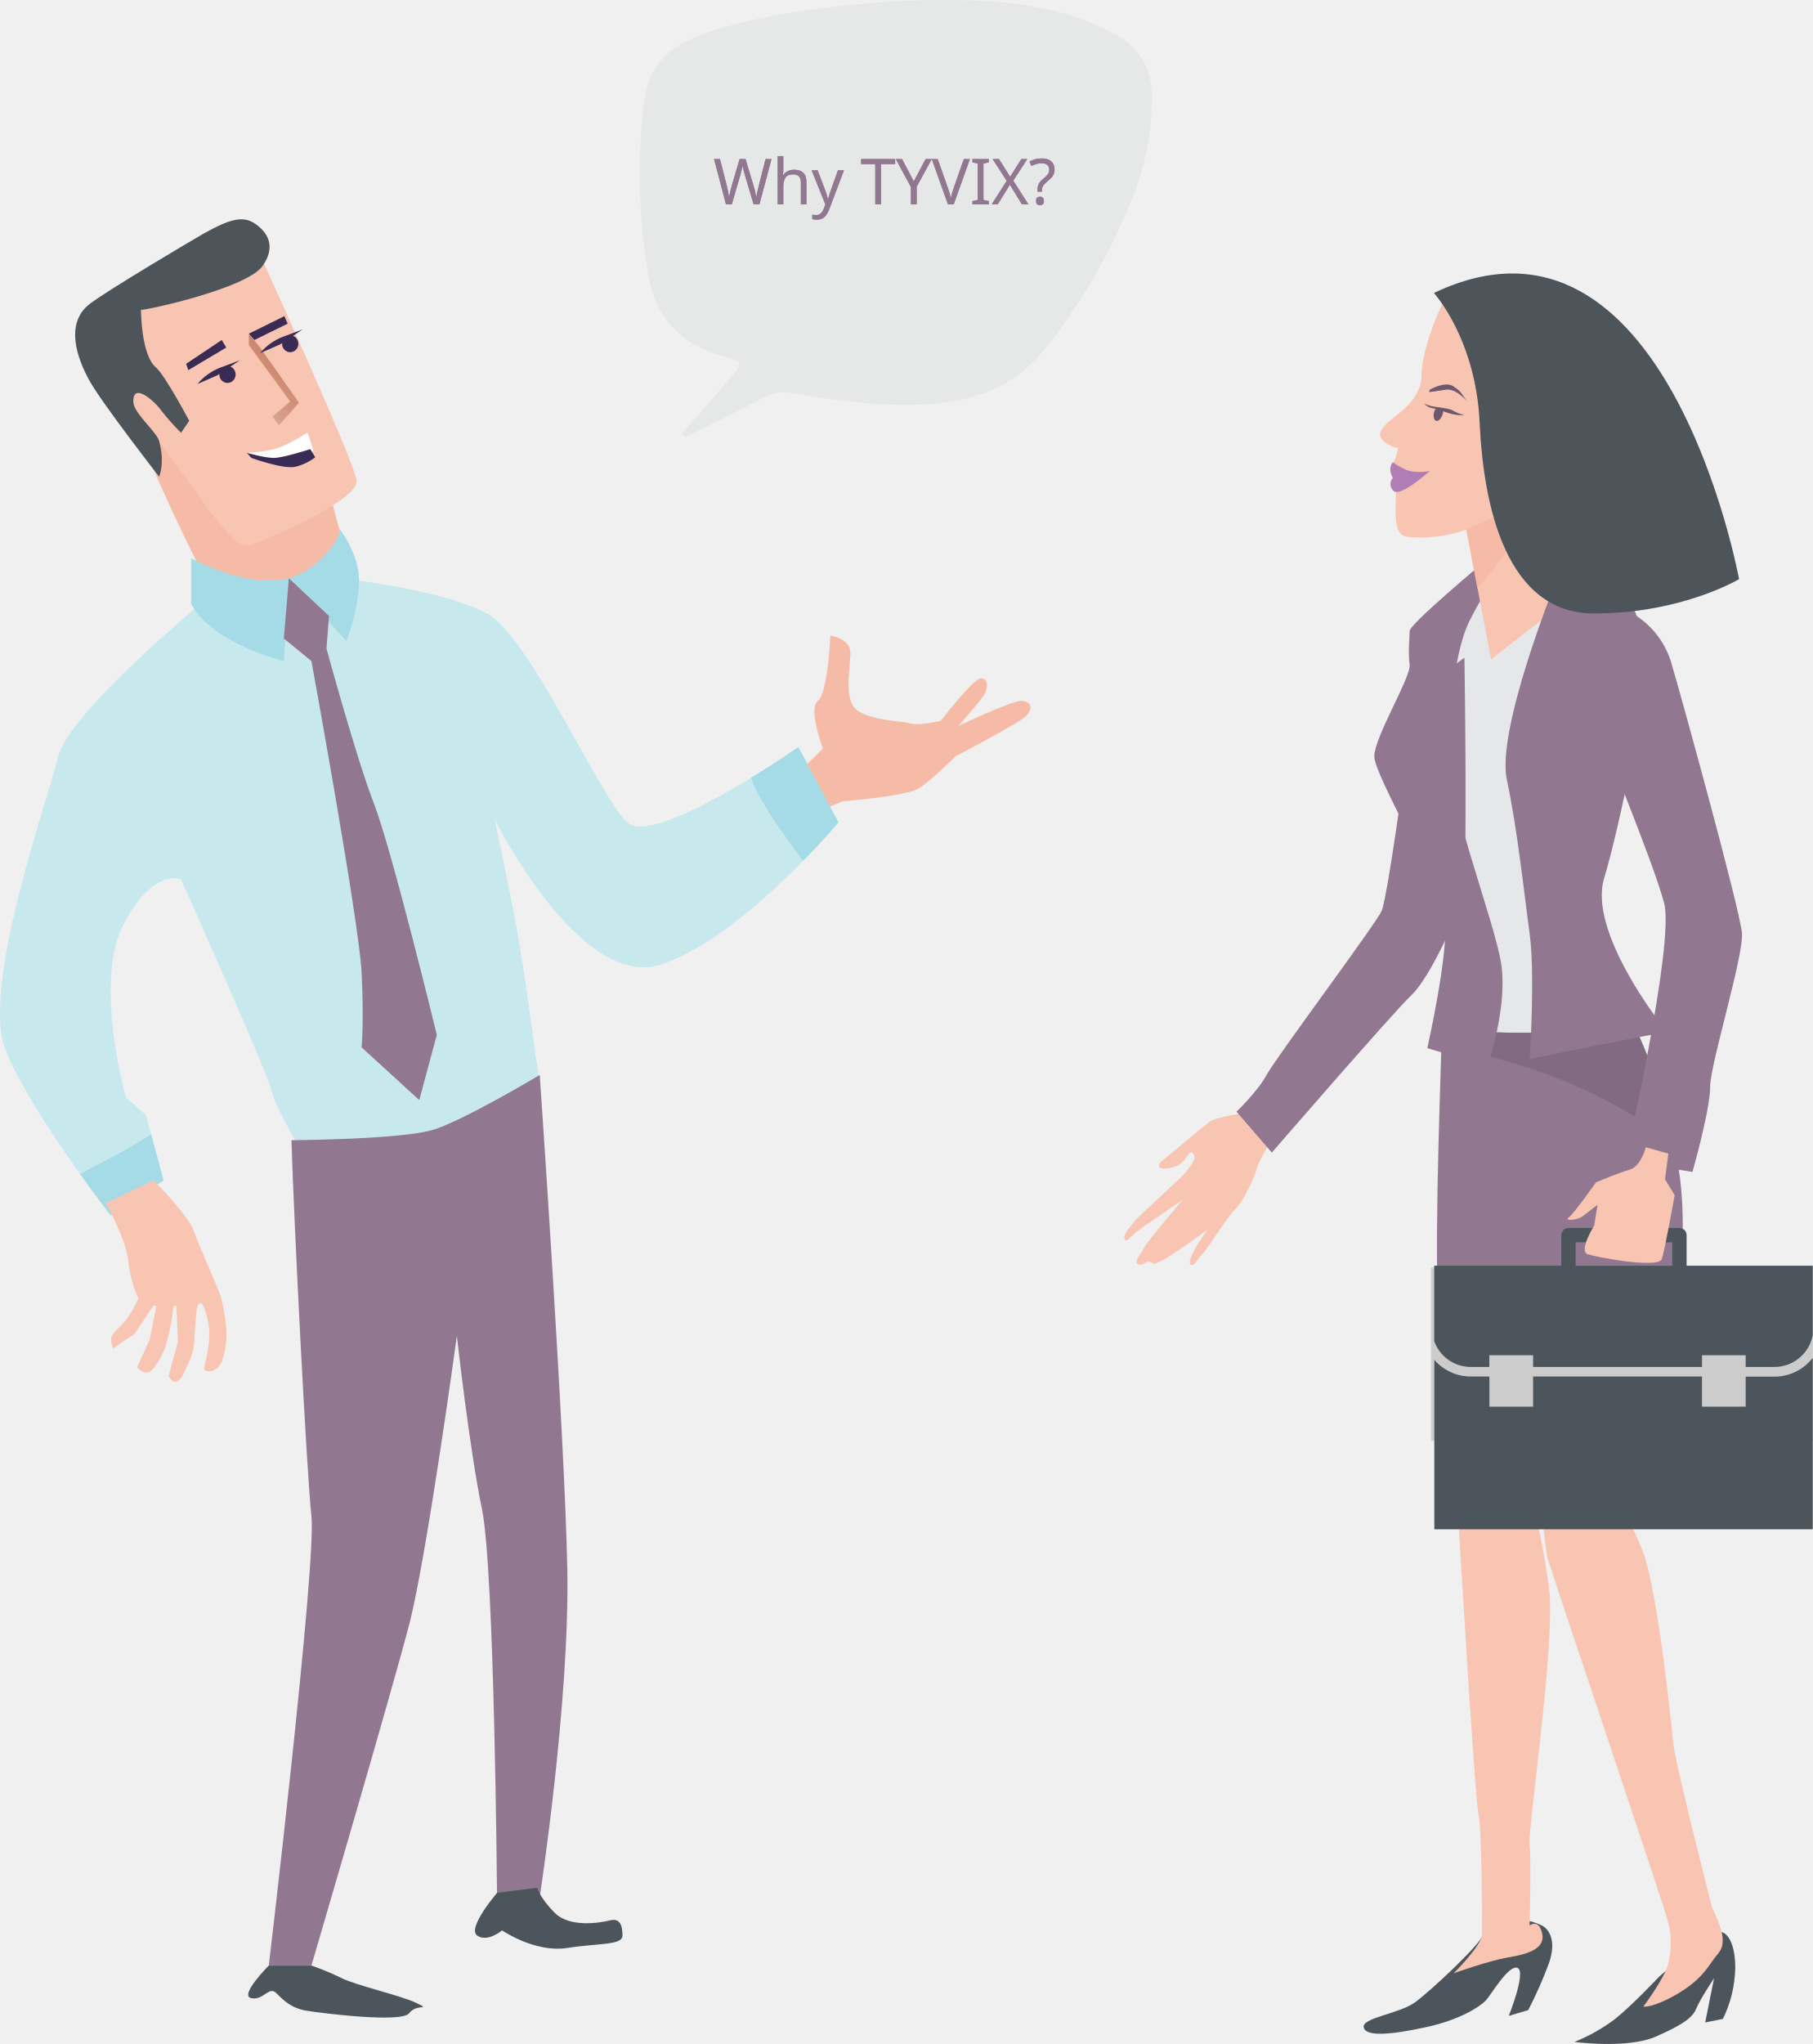
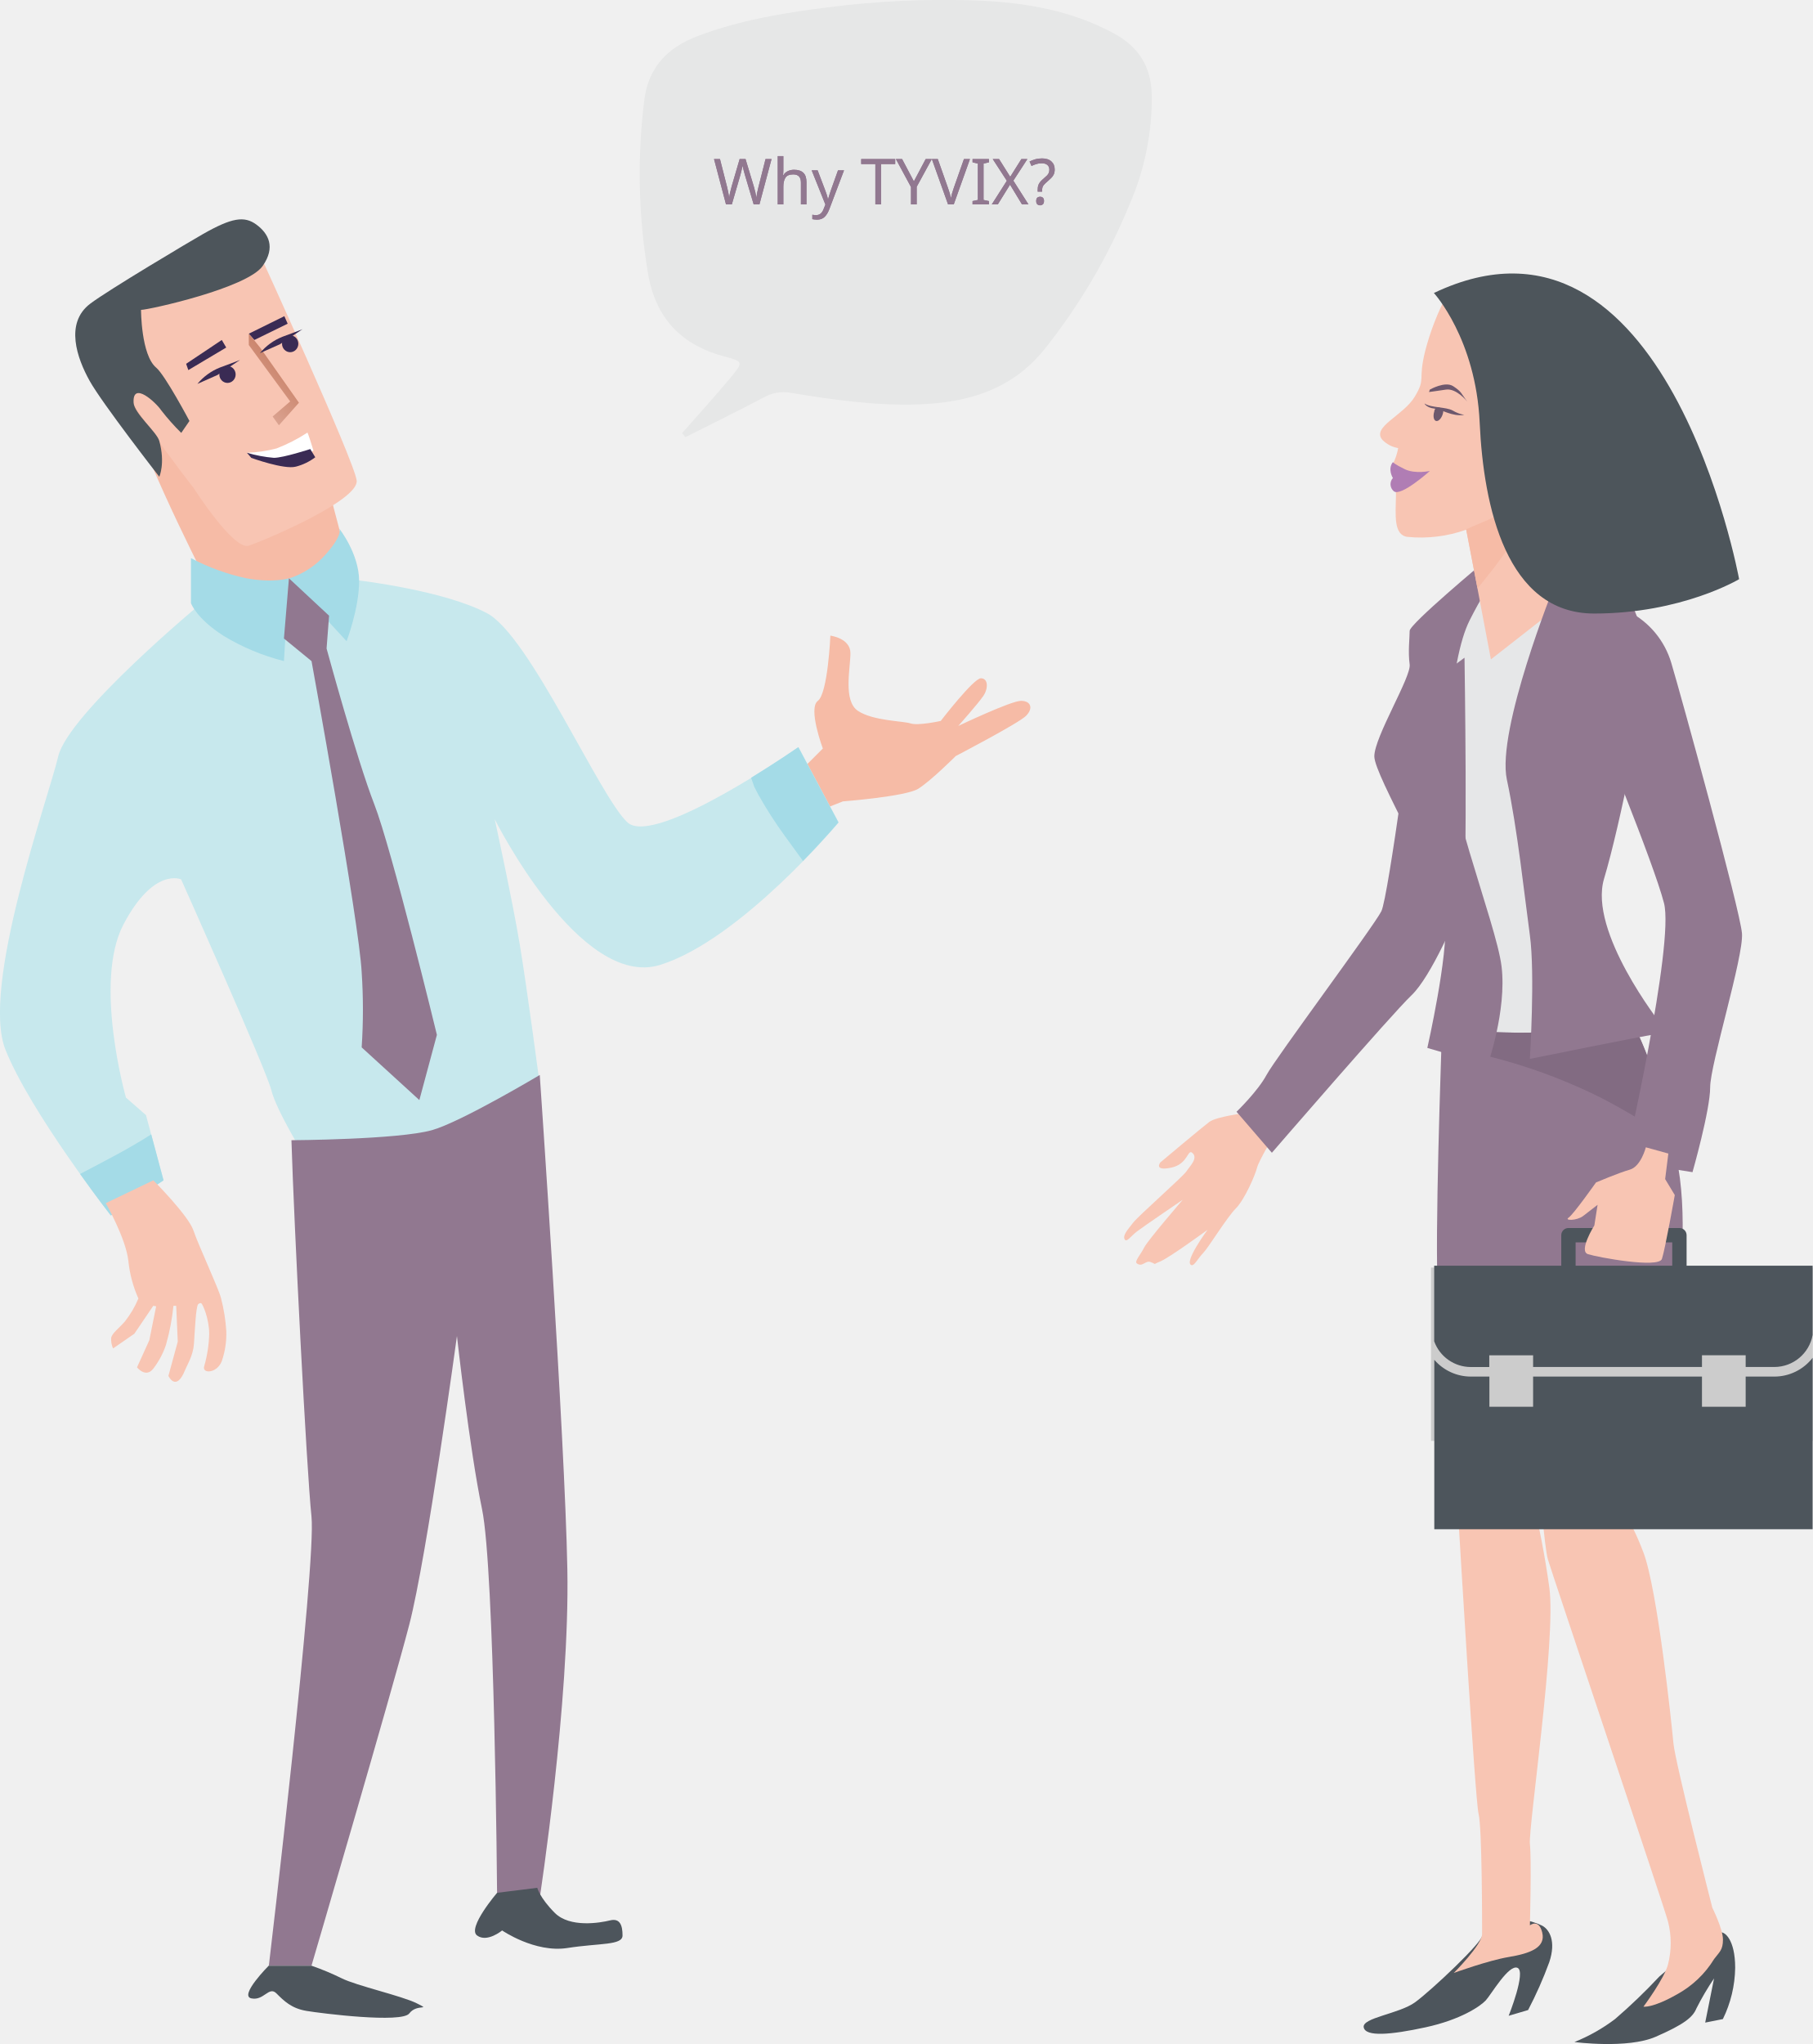
- <svg xmlns="http://www.w3.org/2000/svg" id="Layer_1" data-name="Layer 1" viewBox="0 0 542.19 611.21">
+ <svg xmlns="http://www.w3.org/2000/svg" id="Layer_1" data-name="Layer 1" viewBox="0 0 442.18 498.46">
  <defs>
-     <style>.cls-1{fill:#f8c5b3;}.cls-2{fill:#4d555c;}.cls-3{fill:#e6e7e8;}.cls-4{fill:#f6bba6;}.cls-5{fill:#c7e8ed;}.cls-6{fill:#a4dbe7;}.cls-7{fill:#4d555b;}.cls-8{fill:#3a2b54;}.cls-9{fill:url(#Skintone_5);}.cls-10{fill:#fff;}.cls-11,.cls-17{fill:#917890;}.cls-12{fill:#826b82;}.cls-13{fill:#b07db4;}.cls-14{fill:#6d586d;}.cls-15{fill:#ccc;}.cls-16{fill:#e6e7e7;}.cls-17{font-size:19px;font-family:Lintel;}</style>
-     <linearGradient id="Skintone_5" x1="62.41" y1="128.87" x2="84.54" y2="108.24" gradientUnits="userSpaceOnUse">
+     <style>.cls-1{fill:#f8c5b3;}.cls-2{fill:#4d555c;}.cls-3{fill:#e6e7e8;}.cls-4{fill:#f6bba6;}.cls-5{fill:#c7e8ed;}.cls-6{fill:#a4dbe7;}.cls-7{fill:#4d555b;}.cls-8{fill:#3a2b54;}.cls-9{fill:url(#Skintone_5);}.cls-10{fill:#fff;}.cls-11,.cls-17{fill:#917890;}.cls-12{fill:#826b82;}.cls-13{fill:#b07db4;}.cls-14{fill:#6d586d;}.cls-15{fill:#ccc;}.cls-16{fill:#e6e7e7;}.cls-17{font-size:15.5px;font-family:Lintel;}</style>
+     <linearGradient id="Skintone_5" x1="50.9" y1="105.1" x2="68.94" y2="88.28" gradientUnits="userSpaceOnUse">
      <stop offset="0" stop-color="#efb9aa" />
      <stop offset="0.47" stop-color="#dda795" />
      <stop offset="0.51" stop-color="#dca593" />
      <stop offset="1" stop-color="#c98269" />
    </linearGradient>
  </defs>
  <g id="people">
-     <path class="cls-1" d="M716.41,433.92s-9,1.13-11.1,2.72-14.64,12.11-14.64,12.11-2.11,2.64,3.17,1.59,4.91-5.92,6.5-4.33-0.84,3.86-1.9,5.44-14.27,13.22-15.86,15.33-3.11,3.7-2.57,4.9,1.83-.83,3.63-2.25,13.75-9.52,13.75-9.52-10.48,12.16-11.54,14.27-3,4.17-2.2,4.76c1.68,1.27,2.54-.93,4-0.43,2.16,0.72.36,0.89,3-.17s14.11-9.45,14.11-9.45-7.32,9.93-4.76,10.58c0.81,0.21,1.9-2,3.48-3.63s7.09-10.65,9.74-13.29,5.82-10,6.34-12.16,5.29-10,5.29-10Z" transform="translate(-343.6 -101.16)" />
-     <path class="cls-2" d="M786.9,679.86c0.53,1.72-15.33,16.63-20.09,20.06s-15.86,4.59-15.33,7.45,7.93,2.29,18.51,0,16.39-6.3,18-8,6.87-10.89,9.52-9.74-2.64,14.33-2.64,14.33l5.81-1.72A119,119,0,0,0,807,687.88c2.11-6.31,0-9.75-2.11-10.89a21.33,21.33,0,0,0-5.29-1.72Z" transform="translate(-343.6 -101.16)" />
-     <path class="cls-2" d="M839.88,692.2s-7.93,8.46-13.22,12.69a52.74,52.74,0,0,1-12.16,6.87s15.86,2.11,24.32-1.59,11.1-5.82,12.16-8.46,5.29-9,5.29-9l-2.65,13.22,5.29-1.06a35.89,35.89,0,0,0,3.7-15.33c0-8.46-3.17-11.11-4.76-10.58a69.63,69.63,0,0,0-6.87,3.7Z" transform="translate(-343.6 -101.16)" />
-     <path class="cls-3" d="M793.24,269.76s-19,23.79-19,36.48,2.12,51.81,2.65,53.4,8.46,31.19,7.93,33.84-3.7,25.91-3.7,25.91,35.42-1.06,38.07-1.58,10-2.12,10-2.12-18.5-54.46-14.28-83.53,5.82-37.54,5.82-37.54l-1.06-12.69s-3.7-4.23-5.29-5.29S793.24,269.76,793.24,269.76Z" transform="translate(-343.6 -101.16)" />
-     <path class="cls-4" d="M581.46,333.24l8.25-8.25s-4.5-12-1.5-14.25,3.75-19.5,3.75-19.5,6,0.75,6,5.25-2.25,14.25,2.25,17.25,13.5,3,15.75,3.75,9-.75,9-0.75S634.72,304,637,304s2.25,3,.75,5.25-7.5,9-7.5,9,15.75-7.5,18.75-7.5,3.75,2.25,1.5,4.5-21,12-21,12-7.5,7.5-11.25,9.75-22.5,3.75-22.5,3.75l-7.5,3Z" transform="translate(-343.6 -101.16)" />
-     <path class="cls-5" d="M403.76,281.59S364,314.59,361,327.34s-23.25,69-15.75,87.77,31.51,49.51,31.51,49.51l15.75-10.5-5.25-19.5-6-5.25s-9.75-34.5-.75-51.76,17.25-13.5,17.25-13.5,25.5,57,27,63,9.75,19.5,9.75,19.5l39.76-2.25L505,425.61s-3.75-28.51-6-42-7.5-37.51-7.5-37.51S517,397.16,541,389.66s53.37-42.59,53.37-42.59l-12-22.5s-42.9,30-51.16,22.5-29.22-55.73-42-62.48S451,274.83,451,274.83s-37.51,6-43.51,8.25" transform="translate(-343.6 -101.16)" />
-     <path class="cls-6" d="M367.55,452.2c5.23,7.31,9.21,12.42,9.21,12.42l15.75-10.5-3.7-13.75C382,444.75,374.76,448.42,367.55,452.2Z" transform="translate(-343.6 -101.16)" />
-     <path class="cls-6" d="M568.94,335.67l0.17,0.47,0.06,0.11q0.64,1.31,1.33,2.6a125.7,125.7,0,0,0,8,12.47c1.75,2.43,3.54,4.85,5.29,7.29,6.45-6.58,10.6-11.54,10.6-11.54l-12-22.5s-6.08,4.25-14.11,9.16C568.49,334.37,568.7,335,568.94,335.67Z" transform="translate(-343.6 -101.16)" />
-     <path class="cls-4" d="M404.51,273.33s-24-47.26-21-51.76,13.5-9.75,16.5-9.75,21,4.5,22.5,6.75L442,247.83l3.75,14.25s-1.5,13.5-15,17.25S404.51,273.33,404.51,273.33Z" transform="translate(-343.6 -101.16)" />
-     <path class="cls-1" d="M421,176.57s28.5,62.26,29.26,68.26-27.76,18-32.26,19.5-16.5-17.25-16.5-17.25-27.75-35.26-25.5-42,9.75-13.5,12-14.25,15.75-6.75,15.75-6.75Z" transform="translate(-343.6 -101.16)" />
-     <path class="cls-7" d="M385.76,193.82c2.25,0,31.75-6.51,36.38-13.13,3.94-5.63,1.75-9.71-1.88-12.38s-7.31-2.06-15.94,2.81c-3.43,1.94-28.4,16.77-33.76,20.82-7.69,5.81-3.94,16.31-.19,23.07s20.82,28.69,20.82,28.69,1.83-4,0-10.69c-0.74-2.7-7.5-8.25-7.69-11.44-0.39-6.7,6.75,0,8.25,2.25a69.15,69.15,0,0,0,6,6.75L400.2,227s-7.28-13.72-9.94-15.94C385.76,207.32,385.76,193.82,385.76,193.82Z" transform="translate(-343.6 -101.16)" />
-     <polygon class="cls-8" points="85.05 94.54 74.42 99.79 76.08 101.67 86.04 96.79 85.05 94.54" />
-     <polygon class="cls-8" points="67.67 103.92 56.33 110.67 55.66 108.79 66.33 101.67 67.67 103.92" />
-     <polygon class="cls-9" points="74.42 103.17 86.79 120.05 81.54 124.55 83.42 127.17 89.42 120.42 77.79 103.92 74.42 99.79 74.42 103.17" />
-     <path class="cls-8" d="M421.39,206.76a16.79,16.79,0,0,1,6.75-4.87c4.13-1.5,6-2.25,6-2.25l-6.75,4.5Z" transform="translate(-343.6 -101.16)" />
-     <ellipse class="cls-8" cx="86.8" cy="102.79" rx="2.44" ry="2.53" />
-     <path class="cls-8" d="M402.64,216a16.8,16.8,0,0,1,6.75-4.88c4.13-1.5,6-2.25,6-2.25l-6.75,4.5Z" transform="translate(-343.6 -101.16)" />
-     <ellipse class="cls-8" cx="68.04" cy="111.98" rx="2.44" ry="2.53" />
-     <path class="cls-10" d="M435.49,230.57s-5.51,3.56-9.19,4.7a40.76,40.76,0,0,1-8.85,1.3s0.46,0.23,1.21.58c2.36,1.09,7.57,3.31,10,2.82,3.17-.65,8.69-4.05,8.69-4.05S435.49,229.76,435.49,230.57Z" transform="translate(-343.6 -101.16)" />
-     <path class="cls-8" d="M418.77,238.08s9.75,3.56,13.31,2.63a16.37,16.37,0,0,0,5.81-2.81l-1.5-2.44s-8.06,2.63-10.88,2.63-8.06-1.52-8.06-1.52Z" transform="translate(-343.6 -101.16)" />
-     <path class="cls-6" d="M400.76,268.08a64.16,64.16,0,0,0,16.5,6c8.25,1.5,12.75,0,12.75,0l-1.5,24.75a65.78,65.78,0,0,1-18-7.5c-8.25-5.25-9.75-9.75-9.75-9.75v-13.5Z" transform="translate(-343.6 -101.16)" />
-     <path class="cls-6" d="M445,259.08s1.5,1.5-3.75,7.5a24.53,24.53,0,0,1-11.25,7.5l17.25,18.75s3.75-9.75,3.75-18S445,259.08,445,259.08Z" transform="translate(-343.6 -101.16)" />
-     <path class="cls-11" d="M430,274.09l-1.5,18,8.25,6.75s14.25,78,15,93,0,22.5,0,22.5L469,430.11l5.25-19.5s-13.5-55.51-18.75-69-14.25-46.51-14.25-46.51l0.75-9.75Z" transform="translate(-343.6 -101.16)" />
-     <path class="cls-11" d="M430.77,442.11s31.87-.17,42-3c8.73-2.44,32.26-16.5,32.26-16.5s7.5,108,8.25,147.78S505,668.65,505,668.65l-12.75-1.5s-0.75-96.77-4.5-114.77-7.5-51.76-7.5-51.76-9,66-14.25,86.27-29.25,102-29.25,102H424s14.25-120,12.75-134.27S431.52,466.87,430.77,442.11Z" transform="translate(-343.6 -101.16)" />
-     <path class="cls-2" d="M424,688.91s-9,9-5.25,9.75,5.25-3.75,7.5-1.5,4.5,4.5,9,5.25,28.5,3.75,30.75.75,6.75-.75,2.25-3-18-5.25-22.5-7.5a78.2,78.2,0,0,0-9-3.75H424Z" transform="translate(-343.6 -101.16)" />
-     <path class="cls-2" d="M492.28,667.15s-9,10.5-6,12.75,7.5-1.5,7.5-1.5,9.75,6.75,19.5,5.25,16.5-.75,16.5-3.75-0.75-5.25-3.75-4.5-12,2.25-16.5-2.25-5.25-7.5-5.25-7.5Z" transform="translate(-343.6 -101.16)" />
-     <path class="cls-1" d="M389.51,454.12s10.5,10.5,12,15,7.5,17.25,8.25,20.25a52.49,52.49,0,0,1,1.57,9.85,25,25,0,0,1-1.36,9c-1.5,3.75-6,3.75-5.25,1.5a38.48,38.48,0,0,0,1.49-9.69c0-4.6-2-9.22-2.45-9.19a1.09,1.09,0,0,0-.89.36c-0.67,1.1-.88,6.74-1.23,11.81-0.24,3.51-2.08,6.4-2.61,7.73-2.71,6.87-5,1.85-5,1.85l2.79-10.24-0.47-10.71-0.83-.05a67.82,67.82,0,0,1-2.25,11.7,24.56,24.56,0,0,1-3.75,7.05c-2.25,3-4.91-.34-4.91-0.34l3.73-8.11,2-10.16-0.86-.15L383.85,500l-6.43,4.38a6.55,6.55,0,0,1-.56-3.17c0.3-1.47,2.34-2.86,4.1-4.94a29.12,29.12,0,0,0,4-6.87,36.5,36.5,0,0,1-3-11.25c-0.75-6.75-6.75-17.25-6.75-17.25Z" transform="translate(-343.6 -101.16)" />
-     <path class="cls-1" d="M803.93,543.11s1.58,20.62,2.64,24.32,34.89,104.15,35.95,108.38a25.74,25.74,0,0,1,0,12.69c-1.06,4.23-7.4,12.69-7.4,12.69s2.65,0.53,10-3.7,9.52-8.46,11.1-10.57,2.64-2.64,2.64-5.82-3.17-9.52-3.17-9.52-11.1-43.35-11.63-49.17-4.76-46-9-57.1-7.4-13.75-7.4-13.75V538.88Z" transform="translate(-343.6 -101.16)" />
-     <path class="cls-1" d="M780,534.11s-2.12,12.16-1.06,17.45A44.25,44.25,0,0,1,780,559s4.76,80.36,5.81,84.59,1.06,32.78,1.06,36-8.46,11.63-8.46,11.63,10.31-3.74,16.39-4.76c6.34-1.06,11.2-2.79,10-7.4-1.06-4.23-3.7-2.12-3.7-2.12s0.53-19.56,0-24.32,7.93-61.33,5.81-76.66a264.26,264.26,0,0,0-5.29-27.49l0.53-20.09Z" transform="translate(-343.6 -101.16)" />
-     <path class="cls-11" d="M774.74,413.57c0,1.59-2.11,57.63-1.06,74.54s2.64,51.28,2.64,51.28l61.33-3.17s14.27-57.63,7.4-88.82-13.75-41.24-13.75-41.24-25.91,3.17-28.55,3.7-25.38-.53-25.38-0.53Z" transform="translate(-343.6 -101.16)" />
-     <path class="cls-12" d="M822.42,429.41a176.2,176.2,0,0,1,21.51,13.09c-6.48-27.35-12.62-36.34-12.62-36.34s-25.91,3.17-28.55,3.7-25.38-.53-25.38-0.53l-2.64,4.23c0,0.08,0,.29,0,0.62A163.68,163.68,0,0,1,822.42,429.41Z" transform="translate(-343.6 -101.16)" />
-     <path class="cls-11" d="M766.81,308.8s-7.93,60.56-10,64.84-31.72,44-34.37,48.94-9,11-9,11L724,445.82s36-41.6,41.77-47.1S779.5,374.86,781.08,370s0.53-72.18.53-72.18Z" transform="translate(-343.6 -101.16)" />
-     <path class="cls-11" d="M787.43,269.24s-22.21,18.5-22.21,20.62-0.53,6.34,0,10-10.57,21.68-10.57,27.49,20.09,39.12,21.14,49.17-5.29,38.07-5.29,38.07l18,5.29s5.82-16.39,4.23-29.61-18.5-54.46-16.39-70.84S780,293,783.2,286.68s6.87-12.16,6.87-12.16Z" transform="translate(-343.6 -101.16)" />
-     <path class="cls-1" d="M776.38,189.31a77.78,77.78,0,0,0-6.5,16.74c-2.28,9.13.29,8-3.13,13.73s-13,9.05-9.69,12.93a8.6,8.6,0,0,0,4.73,2.43,17.39,17.39,0,0,1-1.58,4.74c-1.12,2.29,1,6.29.92,9.35-0.11,5.89-.78,11.93,3.46,12.46a40.41,40.41,0,0,0,17.58-2.17l7.42,38.8,25.59-20s-5.71-1.14-12.55-24S788.93,193.88,776.38,189.31Z" transform="translate(-343.6 -101.16)" />
-     <path class="cls-4" d="M785.53,277.1c0.66-.8,1.34-1.59,2-2.4,0.9-1.12,1.79-2.23,2.68-3.36l0.19-.25,1.25-1.66c1.36-1.82,2.7-3.65,4-5.52s2.39-3.51,3.44-5.35c0.23-.41.46-0.82,0.68-1.24a11.34,11.34,0,0,1,2.47-4.32c-0.3-1-.6-2.08-0.91-3.17a101.21,101.21,0,0,1-17.1,8.71c-0.92.44-1.86,0.85-2.8,1.24l0.75-.27Z" transform="translate(-343.6 -101.16)" />
-     <path class="cls-13" d="M760.21,239.35s0.44,0.6,3.55,2.11,7.51,0.53,7.51.53-8.74,7.86-10.81,6a2.76,2.76,0,0,1-.25-3.94S758.49,241.46,760.21,239.35Z" transform="translate(-343.6 -101.16)" />
-     <path class="cls-14" d="M771.26,217.66s4.56-2.62,7-1c2.67,1.75,2.21,2,4.23,4.62,0,0-3.27-4.07-6.4-3.59s-5.06.72-5.06,0.72Z" transform="translate(-343.6 -101.16)" />
-     <path class="cls-14" d="M775.11,225c-0.42,1.33-1.33,2.23-2,2s-0.92-1.48-.5-2.81,1.13-1.29,1.83-1.07S775.53,223.69,775.11,225Z" transform="translate(-343.6 -101.16)" />
-     <path class="cls-14" d="M769.73,221.84c-0.19-.13.45,1.17,2.86,1.5s5.27,2.4,9,1.88a10.53,10.53,0,0,1-3.45-1.3C776.16,222.82,771.62,223.14,769.73,221.84Z" transform="translate(-343.6 -101.16)" />
-     <path class="cls-11" d="M808.57,276.11s-17.45,43.35-14.28,58.16,5.29,34.89,6.87,46.53,0,37,0,37,33.83-6.87,37.54-7.4,1.59-3.17,1.59-3.17-21.68-27.49-16.92-43.35,12.69-55,12.69-65.56-8.3-24-8.3-24Z" transform="translate(-343.6 -101.16)" />
-     <path class="cls-11" d="M830.78,284a25.41,25.41,0,0,1,12.69,15.33c2.66,8.84,20.62,74,21.15,80.89s-9.52,39.12-9.52,46-5.29,25.38-5.29,25.38l-20.09-3.17s14.8-65,11.63-77.19-20.62-54.45-20.62-54.45-3.17-25.38,7.4-31.72" transform="translate(-343.6 -101.16)" />
-     <rect class="cls-15" x="428.02" y="379.04" width="114.18" height="51.8" />
+     <path class="cls-1" d="M647.64,372.53s-7.33.92-9.06,2.22-11.94,9.88-11.94,9.88-1.72,2.16,2.59,1.29,4-4.83,5.3-3.53-0.69,3.14-1.55,4.44S621.34,397.6,620,399.33s-2.53,3-2.1,4,1.5-.68,3-1.84,11.21-7.76,11.21-7.76-8.55,9.91-9.41,11.64-2.45,3.4-1.8,3.89c1.37,1,2.07-.76,3.29-0.35,1.76,0.59.29,0.73,2.45-.14s11.51-7.7,11.51-7.7-6,8.1-3.88,8.62c0.66,0.17,1.55-1.67,2.84-3s5.78-8.68,7.94-10.84,4.74-8.19,5.17-9.92,4.31-8.19,4.31-8.19Z" transform="translate(-343.6 -101.16)" />
+     <path class="cls-2" d="M705.12,573.11c0.43,1.4-12.5,13.56-16.38,16.36s-12.93,3.74-12.5,6.08,6.47,1.87,15.09,0S704.69,590.4,706,589s5.61-8.88,7.76-7.95-2.16,11.69-2.16,11.69l4.74-1.4a97,97,0,0,0,5.17-11.69c1.72-5.14,0-7.95-1.72-8.88a17.4,17.4,0,0,0-4.31-1.4Z" transform="translate(-343.6 -101.16)" />
+     <path class="cls-2" d="M748.34,583.18a138.45,138.45,0,0,1-10.78,10.35,43,43,0,0,1-9.92,5.61s12.94,1.72,19.83-1.29,9.05-4.74,9.92-6.9a66.2,66.2,0,0,1,4.31-7.33l-2.16,10.78,4.31-.86a29.27,29.27,0,0,0,3-12.5c0-6.9-2.59-9.06-3.88-8.62a56.79,56.79,0,0,0-5.6,3Z" transform="translate(-343.6 -101.16)" />
+     <path class="cls-3" d="M710.3,238.66s-15.52,19.4-15.52,29.75,1.73,42.25,2.16,43.55,6.9,25.44,6.47,27.59-3,21.13-3,21.13,28.89-.86,31-1.29,8.19-1.73,8.19-1.73S724.53,313.25,728,289.54s4.74-30.61,4.74-30.61l-0.86-10.35a39.19,39.19,0,0,0-4.31-4.31C726.25,243.41,710.3,238.66,710.3,238.66Z" transform="translate(-343.6 -101.16)" />
+     <path class="cls-4" d="M537.58,290.43l6.73-6.73s-3.67-9.79-1.22-11.62,3.06-15.91,3.06-15.91,4.89,0.61,4.89,4.28-1.84,11.62,1.84,14.07,11,2.45,12.85,3.06,7.34-.61,7.34-0.61,8-10.4,9.79-10.4,1.84,2.45.61,4.28-6.12,7.34-6.12,7.34,12.85-6.12,15.29-6.12,3.06,1.84,1.22,3.67-17.13,9.79-17.13,9.79-6.12,6.12-9.18,8-18.35,3.06-18.35,3.06L543.09,299Z" transform="translate(-343.6 -101.16)" />
+     <path class="cls-5" d="M392.67,248.3s-32.42,26.92-34.87,37.32-19,56.28-12.85,71.58,25.69,40.38,25.69,40.38L383.49,389l-4.28-15.9-4.89-4.28s-8-28.14-.61-42.21,14.07-11,14.07-11,20.8,46.49,22,51.39,8,15.91,8,15.91l32.42-1.84,25.08-15.29s-3.06-23.25-4.89-34.26-6.12-30.59-6.12-30.59,20.8,41.64,40.38,35.53,43.52-34.74,43.52-34.74l-9.79-18.35s-35,24.47-41.72,18.35-23.83-45.45-34.23-51-31.2-8-31.2-8-30.59,4.89-35.48,6.73" transform="translate(-343.6 -101.16)" />
+     <path class="cls-6" d="M363.13,387.45c4.26,6,7.51,10.13,7.51,10.13L383.49,389l-3-11.21C374.92,381.37,369,384.36,363.13,387.45Z" transform="translate(-343.6 -101.16)" />
+     <path class="cls-6" d="M527.37,292.41l0.14,0.38,0,0.09q0.52,1.07,1.09,2.12a102.51,102.51,0,0,0,6.55,10.17c1.43,2,2.89,4,4.32,5.95,5.26-5.37,8.64-9.41,8.64-9.41l-9.79-18.35s-5,3.47-11.51,7.47C527,291.35,527.18,291.88,527.37,292.41Z" transform="translate(-343.6 -101.16)" />
+     <path class="cls-4" d="M393.28,241.57S373.7,203,376.15,199.36s11-8,13.46-8,17.13,3.67,18.35,5.51l15.91,23.86,3.06,11.62s-1.22,11-12.23,14.07S393.28,241.57,393.28,241.57Z" transform="translate(-343.6 -101.16)" />
+     <path class="cls-1" d="M406.74,162.66s23.25,50.78,23.86,55.67S408,233,404.29,234.23s-13.46-14.07-13.46-14.07S368.19,191.41,370,185.9s8-11,9.79-11.62,12.85-5.51,12.85-5.51Z" transform="translate(-343.6 -101.16)" />
+     <path class="cls-7" d="M378,176.73c1.83,0,25.89-5.31,29.67-10.71,3.21-4.59,1.42-7.92-1.53-10.09s-6-1.68-13,2.29c-2.8,1.58-23.16,13.68-27.53,17-6.27,4.74-3.21,13.31-.15,18.81s17,23.4,17,23.4,1.49-3.28,0-8.72c-0.6-2.2-6.12-6.73-6.27-9.33-0.32-5.46,5.51,0,6.73,1.84a56.4,56.4,0,0,0,4.89,5.51l2-2.91s-5.93-11.19-8.11-13C378,187.74,378,176.73,378,176.73Z" transform="translate(-343.6 -101.16)" />
+     <polygon class="cls-8" points="69.36 77.1 60.69 81.38 62.04 82.91 70.17 78.94 69.36 77.1" />
+     <polygon class="cls-8" points="55.18 84.75 45.94 90.25 45.4 88.72 54.1 82.91 55.18 84.75" />
+     <polygon class="cls-9" points="60.69 84.14 70.78 97.9 66.5 101.57 68.03 103.71 72.92 98.21 63.44 84.75 60.69 81.38 60.69 84.14" />
+     <path class="cls-8" d="M407,187.28a13.69,13.69,0,0,1,5.51-4c3.36-1.22,4.89-1.84,4.89-1.84l-5.51,3.67Z" transform="translate(-343.6 -101.16)" />
+     <ellipse class="cls-8" cx="70.78" cy="83.83" rx="1.99" ry="2.06" />
+     <path class="cls-8" d="M391.75,194.78a13.7,13.7,0,0,1,5.51-4c3.37-1.22,4.89-1.84,4.89-1.84l-5.51,3.67Z" transform="translate(-343.6 -101.16)" />
+     <ellipse class="cls-8" cx="55.49" cy="91.32" rx="1.99" ry="2.06" />
+     <path class="cls-10" d="M418.54,206.69a40.43,40.43,0,0,1-7.49,3.83,33.24,33.24,0,0,1-7.22,1.06l1,0.47c1.93,0.89,6.17,2.7,8.14,2.3,2.59-.53,7.09-3.3,7.09-3.3S418.54,206,418.54,206.69Z" transform="translate(-343.6 -101.16)" />
+     <path class="cls-8" d="M404.9,212.82s8,2.91,10.86,2.14a13.35,13.35,0,0,0,4.74-2.29l-1.22-2s-6.58,2.14-8.87,2.14a33,33,0,0,1-6.58-1.24Z" transform="translate(-343.6 -101.16)" />
+     <path class="cls-6" d="M390.22,237.29a52.32,52.32,0,0,0,13.46,4.89c6.73,1.22,10.4,0,10.4,0l-1.22,20.19a53.65,53.65,0,0,1-14.68-6.12c-6.73-4.28-8-8-8-8v-11Z" transform="translate(-343.6 -101.16)" />
+     <path class="cls-6" d="M426.31,230s1.22,1.22-3.06,6.12a20,20,0,0,1-9.18,6.12l14.07,15.29s3.06-8,3.06-14.68S426.31,230,426.31,230Z" transform="translate(-343.6 -101.16)" />
+     <path class="cls-11" d="M414.08,242.19l-1.22,14.68,6.73,5.51S431.2,326,431.82,338.23a137.67,137.67,0,0,1,0,18.35l14.07,12.85,4.28-15.91s-11-45.27-15.29-56.28-11.62-37.93-11.62-37.93l0.61-8Z" transform="translate(-343.6 -101.16)" />
+     <path class="cls-11" d="M414.69,379.22s26-.14,34.26-2.45c7.12-2,26.31-13.46,26.31-13.46s6.12,88.09,6.73,120.52S475.25,564,475.25,564l-10.4-1.22s-0.61-78.92-3.67-93.6-6.12-42.21-6.12-42.21-7.34,53.84-11.62,70.35-23.86,83.2-23.86,83.2h-10.4s11.62-97.88,10.4-109.5S415.3,399.41,414.69,379.22Z" transform="translate(-343.6 -101.16)" />
+     <path class="cls-2" d="M409.18,580.49s-7.34,7.34-4.28,8,4.28-3.06,6.12-1.22,3.67,3.67,7.34,4.28,23.25,3.06,25.08.61,5.51-.61,1.84-2.45-14.68-4.28-18.35-6.12a63.77,63.77,0,0,0-7.34-3.06h-10.4Z" transform="translate(-343.6 -101.16)" />
+     <path class="cls-2" d="M464.85,562.75s-7.34,8.57-4.89,10.4,6.12-1.22,6.12-1.22,8,5.51,15.91,4.28,13.46-.61,13.46-3.06-0.61-4.28-3.06-3.67-9.79,1.84-13.46-1.83-4.28-6.12-4.28-6.12Z" transform="translate(-343.6 -101.16)" />
+     <path class="cls-1" d="M381,389s8.56,8.57,9.79,12.24,6.12,14.07,6.73,16.52a42.8,42.8,0,0,1,1.28,8,20.42,20.42,0,0,1-1.11,7.36c-1.22,3.06-4.89,3.06-4.28,1.22a31.38,31.38,0,0,0,1.22-7.9c0-3.75-1.67-7.52-2-7.49a0.89,0.89,0,0,0-.72.29c-0.54.9-.72,5.5-1,9.63-0.19,2.86-1.7,5.22-2.13,6.31-2.21,5.6-4.1,1.51-4.1,1.51l2.28-8.35-0.38-8.74-0.67,0a55.31,55.31,0,0,1-1.83,9.54,20,20,0,0,1-3.06,5.75c-1.84,2.45-4-.28-4-0.28l3-6.61,1.67-8.28-0.7-.12-4.62,6.81L371.18,430a5.34,5.34,0,0,1-.46-2.58c0.24-1.2,1.91-2.33,3.34-4a23.75,23.75,0,0,0,3.3-5.6,29.76,29.76,0,0,1-2.45-9.18c-0.61-5.51-5.51-14.07-5.51-14.07Z" transform="translate(-343.6 -101.16)" />
+     <path class="cls-1" d="M719,461.59s1.29,16.81,2.16,19.83,28.46,84.94,29.32,88.39a21,21,0,0,1,0,10.35c-0.86,3.45-6,10.35-6,10.35s2.16,0.43,8.19-3a24.24,24.24,0,0,0,9.05-8.62c1.29-1.73,2.15-2.16,2.15-4.74s-2.59-7.76-2.59-7.76-9.05-35.36-9.49-40.1-3.88-37.51-7.33-46.57-6-11.21-6-11.21V458.14Z" transform="translate(-343.6 -101.16)" />
+     <path class="cls-1" d="M699.52,454.25s-1.73,9.92-.86,14.23a36.09,36.09,0,0,1,.86,6s3.88,65.54,4.74,69,0.86,26.73.86,29.32-6.9,9.49-6.9,9.49,8.41-3.05,13.37-3.88c5.17-.86,9.13-2.27,8.19-6-0.86-3.45-3-1.73-3-1.73s0.43-16,0-19.83,6.47-50,4.74-62.52a215.51,215.51,0,0,0-4.31-22.42l0.43-16.38Z" transform="translate(-343.6 -101.16)" />
+     <path class="cls-11" d="M695.21,355.94c0,1.29-1.72,47-.86,60.79s2.16,41.82,2.16,41.82l50-2.59s11.64-47,6-72.44-11.21-33.63-11.21-33.63-21.13,2.59-23.28,3-20.7-.43-20.7-0.43Z" transform="translate(-343.6 -101.16)" />
+     <path class="cls-12" d="M734.1,368.86a143.7,143.7,0,0,1,17.54,10.68c-5.28-22.3-10.3-29.64-10.3-29.64s-21.13,2.59-23.28,3-20.7-.43-20.7-0.43l-2.16,3.45c0,0.06,0,.24,0,0.51A133.48,133.48,0,0,1,734.1,368.86Z" transform="translate(-343.6 -101.16)" />
+     <path class="cls-11" d="M688.74,270.49s-6.47,49.39-8.19,52.88-25.87,35.92-28,39.91-7.33,9-7.33,9l8.62,10s29.32-33.92,34.06-38.41,11.21-19.46,12.5-23.45,0.43-58.87.43-58.87Z" transform="translate(-343.6 -101.16)" />
+     <path class="cls-11" d="M705.56,238.23S687.45,253.32,687.45,255s-0.43,5.17,0,8.19-8.62,17.68-8.62,22.42,16.38,31.91,17.24,40.1-4.31,31-4.31,31l14.66,4.31s4.74-13.36,3.45-24.14-15.09-44.41-13.36-57.78,3-21.56,5.6-26.73,5.61-9.92,5.61-9.92Z" transform="translate(-343.6 -101.16)" />
+     <path class="cls-1" d="M696.55,173.05a63.43,63.43,0,0,0-5.3,13.65c-1.86,7.44.24,6.54-2.55,11.19s-10.61,7.38-7.9,10.54a7,7,0,0,0,3.85,2,14.18,14.18,0,0,1-1.29,3.87c-0.92,1.86.8,5.13,0.75,7.63-0.09,4.81-.64,9.73,2.82,10.16a33,33,0,0,0,14.34-1.77l6,31.64,20.87-16.31s-4.65-.93-10.24-19.54S706.78,176.78,696.55,173.05Z" transform="translate(-343.6 -101.16)" />
+     <path class="cls-4" d="M704,244.64c0.54-.65,1.09-1.3,1.63-2,0.73-.91,1.46-1.82,2.18-2.74l0.16-.2,1-1.35c1.11-1.48,2.21-3,3.25-4.5s2-2.86,2.8-4.36c0.19-.33.38-0.67,0.56-1a9.24,9.24,0,0,1,2-3.52c-0.25-.84-0.49-1.7-0.74-2.58a82.54,82.54,0,0,1-13.94,7.1c-0.75.36-1.51,0.7-2.29,1l0.61-.22Z" transform="translate(-343.6 -101.16)" />
+     <path class="cls-13" d="M683.36,213.86s0.36,0.49,2.9,1.72,6.12,0.43,6.12.43-7.13,6.41-8.82,4.93a2.25,2.25,0,0,1-.2-3.21S682,215.58,683.36,213.86Z" transform="translate(-343.6 -101.16)" />
+     <path class="cls-14" d="M692.37,196.17s3.72-2.13,5.7-.83c2.17,1.43,1.8,1.64,3.45,3.76,0,0-2.66-3.32-5.22-2.93s-4.13.59-4.13,0.59Z" transform="translate(-343.6 -101.16)" />
+     <path class="cls-14" d="M695.51,202.17c-0.34,1.09-1.08,1.82-1.65,1.64s-0.75-1.21-.41-2.29a1,1,0,0,1,1.49-.87C695.51,200.82,695.85,201.08,695.51,202.17Z" transform="translate(-343.6 -101.16)" />
+     <path class="cls-14" d="M691.12,199.58c-0.16-.11.37,1,2.33,1.22s4.3,2,7.32,1.54a8.59,8.59,0,0,1-2.81-1.06C696.37,200.37,692.66,200.64,691.12,199.58Z" transform="translate(-343.6 -101.16)" />
+     <path class="cls-11" d="M722.8,243.84s-14.23,35.36-11.64,47.43,4.31,28.46,5.61,37.94,0,30.18,0,30.18,27.59-5.61,30.61-6,1.29-2.59,1.29-2.59-17.68-22.42-13.8-35.36,10.35-44.84,10.35-53.47-6.77-19.54-6.77-19.54Z" transform="translate(-343.6 -101.16)" />
+     <path class="cls-11" d="M740.91,250.3a20.72,20.72,0,0,1,10.35,12.5c2.17,7.21,16.82,60.36,17.25,66s-7.76,31.91-7.76,37.51-4.31,20.7-4.31,20.7L740,384.4s12.07-53,9.49-63S732.72,277,732.72,277s-2.59-20.7,6-25.87" transform="translate(-343.6 -101.16)" />
+     <rect class="cls-15" x="349.06" y="309.12" width="93.11" height="42.25" />
    <g id="Layer_8" data-name="Layer 8">
-       <path class="cls-2" d="M802.15,506.41v3.51h50.51v-3.51h13.07v3.51h8.62a11.65,11.65,0,0,0,11.44-9.55V479.63H848.06v-9.12a2.15,2.15,0,0,0-2.15-2.15H812.72a2.15,2.15,0,0,0-2.15,2.15v9.12h-38v22.59a11.65,11.65,0,0,0,10.94,7.7h5.54v-3.51h13.07Zm12.72-33.76h28.9v7h-28.9v-7Zm50.86,49.16v-9h8.62a14.48,14.48,0,0,0,11.44-5.62v51.27H772.6V507.78a14.46,14.46,0,0,0,10.94,5h5.54v9h13.07v-9h50.51v9h13.07Z" transform="translate(-343.6 -101.16)" />
+       <path class="cls-2" d="M717.56,431.66v2.86h41.19v-2.86h10.66v2.86h7a9.5,9.5,0,0,0,9.33-7.79V409.82H755v-7.44a1.75,1.75,0,0,0-1.75-1.75H726.18a1.75,1.75,0,0,0-1.75,1.75v7.44h-31v18.43a9.5,9.5,0,0,0,8.92,6.28h4.52v-2.86h10.66Zm10.37-27.53H751.5v5.69H727.93v-5.69Zm41.48,40.09v-7.36h7a11.81,11.81,0,0,0,9.33-4.58v41.81H693.46V432.77a11.79,11.79,0,0,0,8.92,4.09h4.52v7.36h10.66v-7.36h41.19v7.36h10.66Z" transform="translate(-343.6 -101.16)" />
    </g>
-     <path class="cls-1" d="M835.86,444.23s-1.44,5.73-4.81,6.68-10.1,3.82-10.1,3.82-6.74,9.55-8.18,10.51,2.4,1,4.33-.48,4.33-3.35,4.33-3.35l-1,6.21s-4.81,7.64-1.92,8.6,21.17,4.3,22.13,1.43,3.85-19.1,3.85-19.1l-2.89-4.77,1-7.64Z" transform="translate(-343.6 -101.16)" />
-     <path class="cls-7" d="M772.47,188.77s12.55,13.69,13.69,38.79,8,57.05,34.23,57.05,43.36-10.27,43.36-10.27S842.07,155.68,772.47,188.77Z" transform="translate(-343.6 -101.16)" />
+     <path class="cls-1" d="M745.06,380.95s-1.18,4.67-3.92,5.45-8.24,3.12-8.24,3.12-5.5,7.79-6.67,8.57,2,0.78,3.53-.39,3.53-2.73,3.53-2.73L732.5,400s-3.92,6.23-1.57,7,17.26,3.51,18.05,1.17,3.14-15.58,3.14-15.58l-2.35-3.89,0.78-6.23Z" transform="translate(-343.6 -101.16)" />
+     <path class="cls-7" d="M693.36,172.61s10.24,11.17,11.17,31.64,6.52,46.53,27.92,46.53,35.36-8.38,35.36-8.38S750.12,145.62,693.36,172.61Z" transform="translate(-343.6 -101.16)" />
  </g>
-   <path class="cls-16" d="M547.58,230.71c4.89-5.58,9.89-11.07,14.65-16.76,3.72-4.45,3.62-4.68-1.76-6.1-12.85-3.4-20.62-11.19-23-24.6a179.17,179.17,0,0,1-1.22-51.7c1.15-10.15,6.82-16.08,16.07-19.58,12.43-4.7,25.38-6.87,38.43-8.51a270.7,270.7,0,0,1,45.84-2.07c13.9,0.62,27.45,3,39.94,9.68,7.58,4.07,11.43,9.89,11.57,18.8a79.65,79.65,0,0,1-6.67,32.53,177.52,177.52,0,0,1-25.49,43.33c-10,12.3-23.22,16-38.06,16.42-12.71.38-25.24-1.39-37.72-3.46a12,12,0,0,0-8.11,1.33c-7.76,4.11-15.66,8-23.5,11.91Z" transform="translate(-343.6 -101.16)" />
-   <text class="cls-17" transform="translate(213.33 61.12)">Why TYVIX?</text>
-   <text class="cls-17" transform="translate(213.33 61.12)">Why TYVIX?</text>
+   <path class="cls-16" d="M509.95,206.81c4-4.55,8.06-9,11.95-13.67,3-3.63,3-3.81-1.44-5C510,185.4,503.64,179,501.71,168.1a146.12,146.12,0,0,1-1-42.16c0.94-8.28,5.57-13.12,13.11-16,10.13-3.84,20.7-5.6,31.34-6.94a220.77,220.77,0,0,1,37.38-1.69c11.34,0.51,22.39,2.42,32.58,7.89,6.18,3.32,9.32,8.07,9.43,15.33a65,65,0,0,1-5.44,26.53,144.77,144.77,0,0,1-20.79,35.34c-8.12,10-18.94,13-31,13.39-10.36.31-20.58-1.14-30.76-2.82a9.82,9.82,0,0,0-6.61,1.08c-6.33,3.35-12.77,6.49-19.16,9.71Z" transform="translate(-343.6 -101.16)" />
+   <text class="cls-17" transform="translate(173.98 49.85)">Why TYVIX?</text>
+   <text class="cls-17" transform="translate(173.98 49.85)">Why TYVIX?</text>
</svg>
